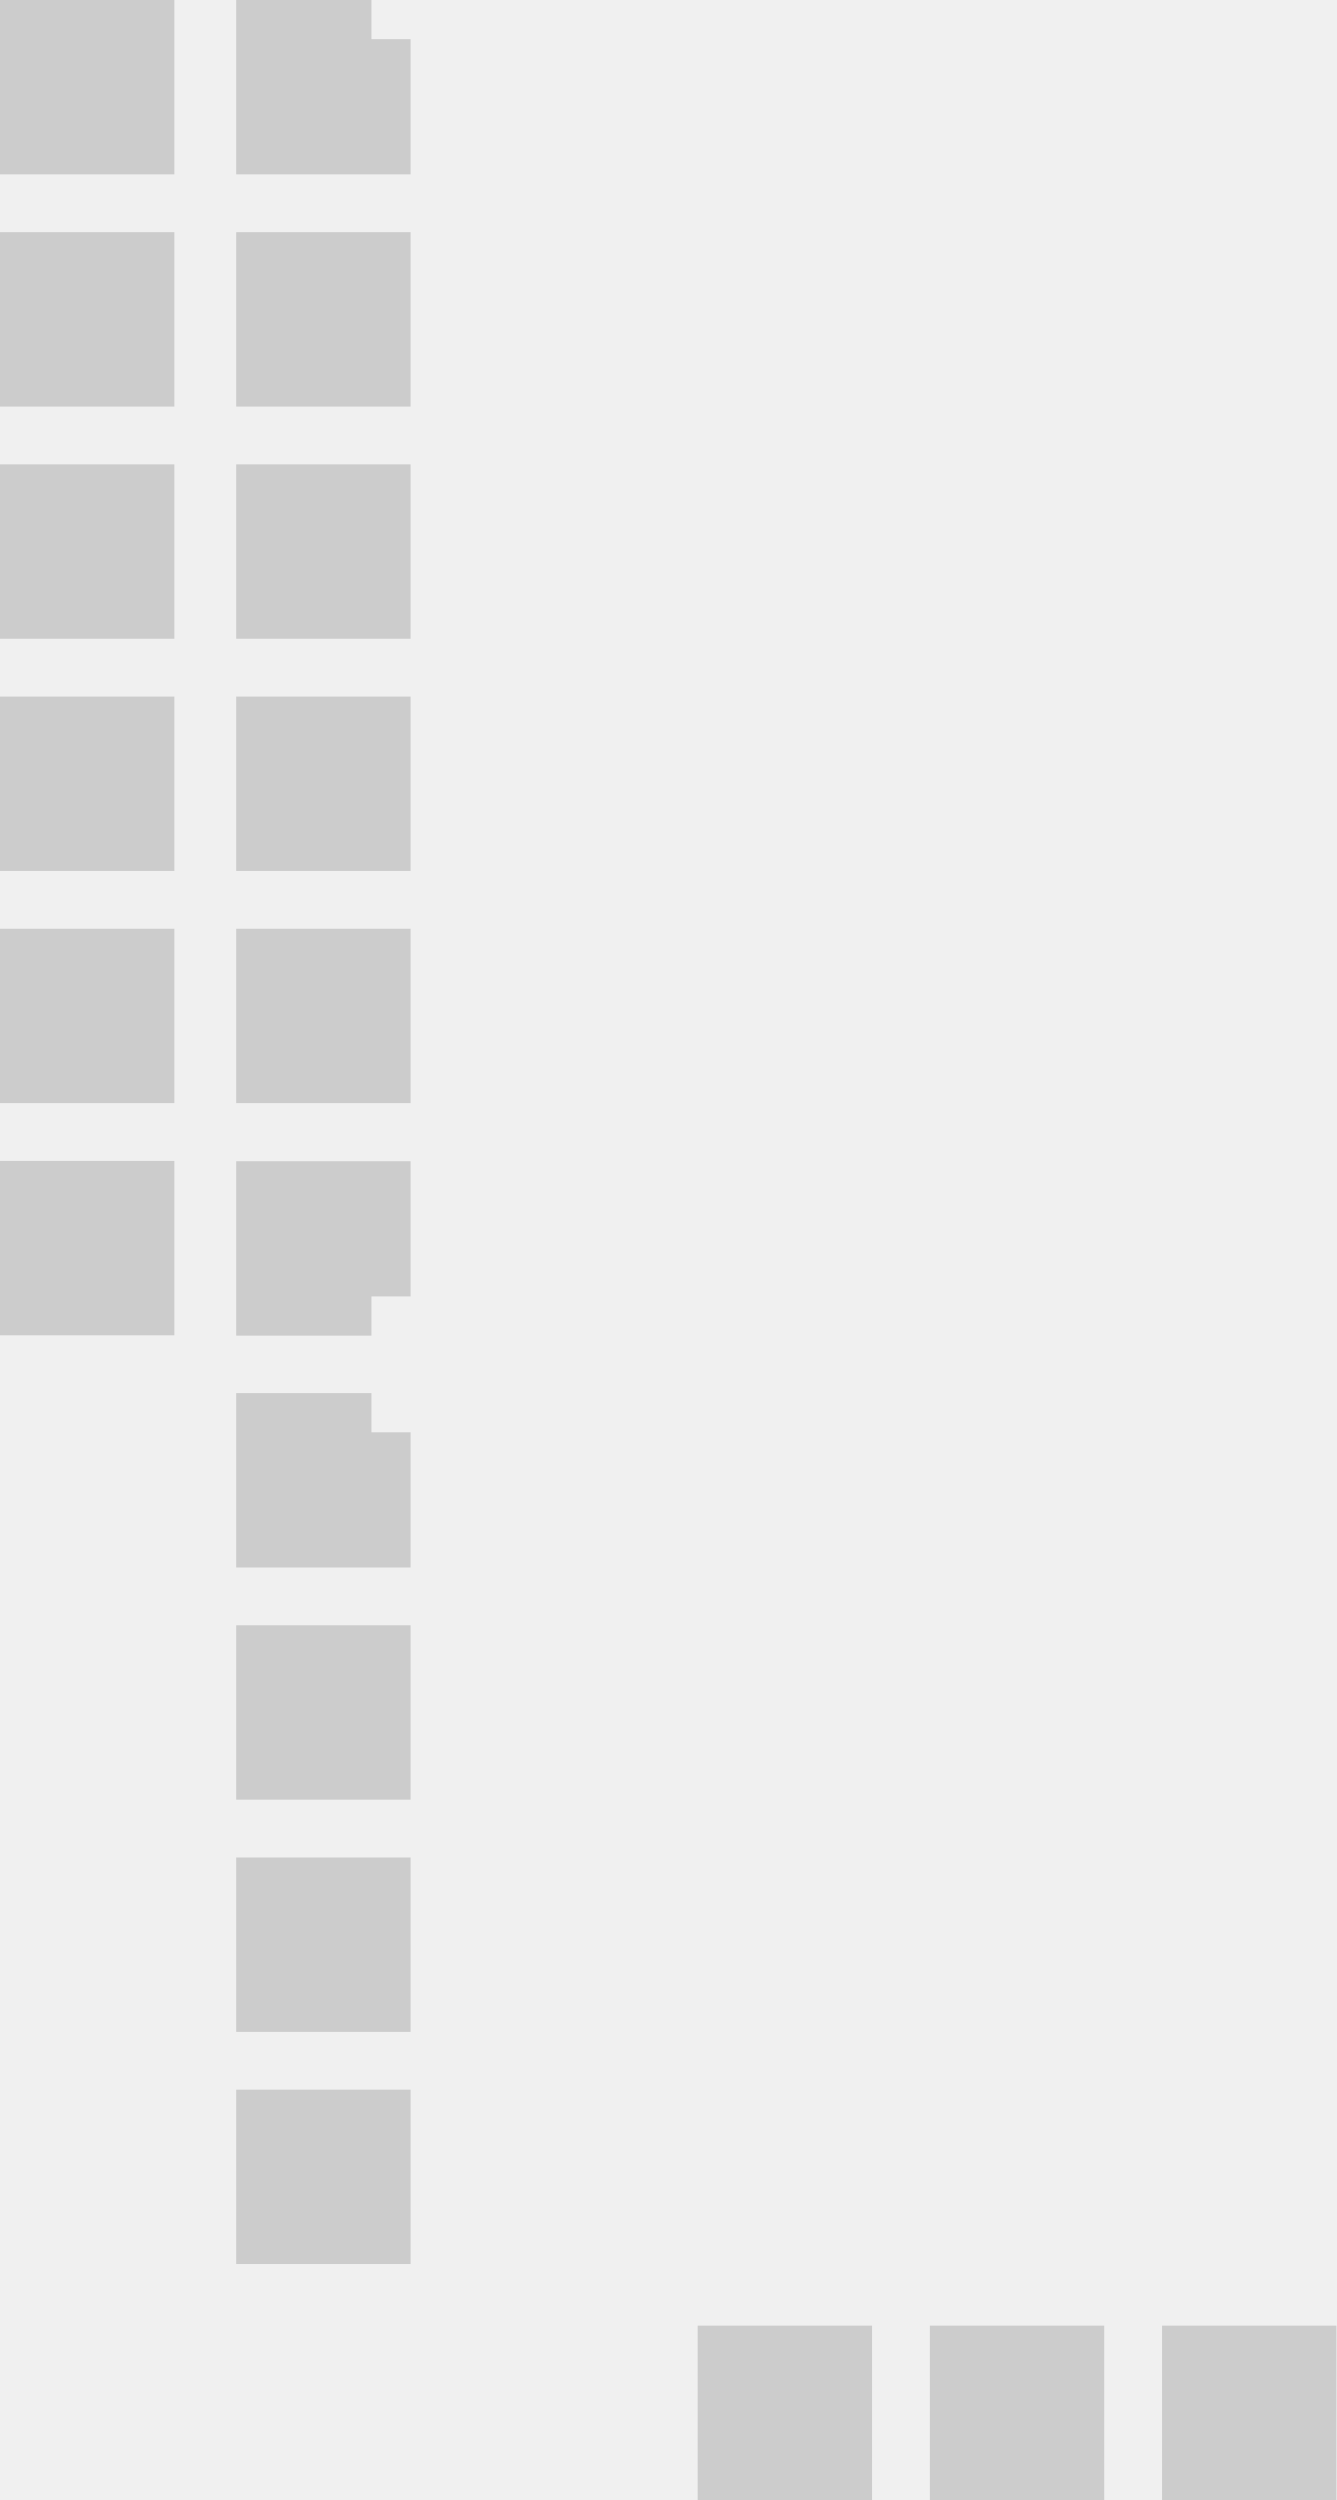
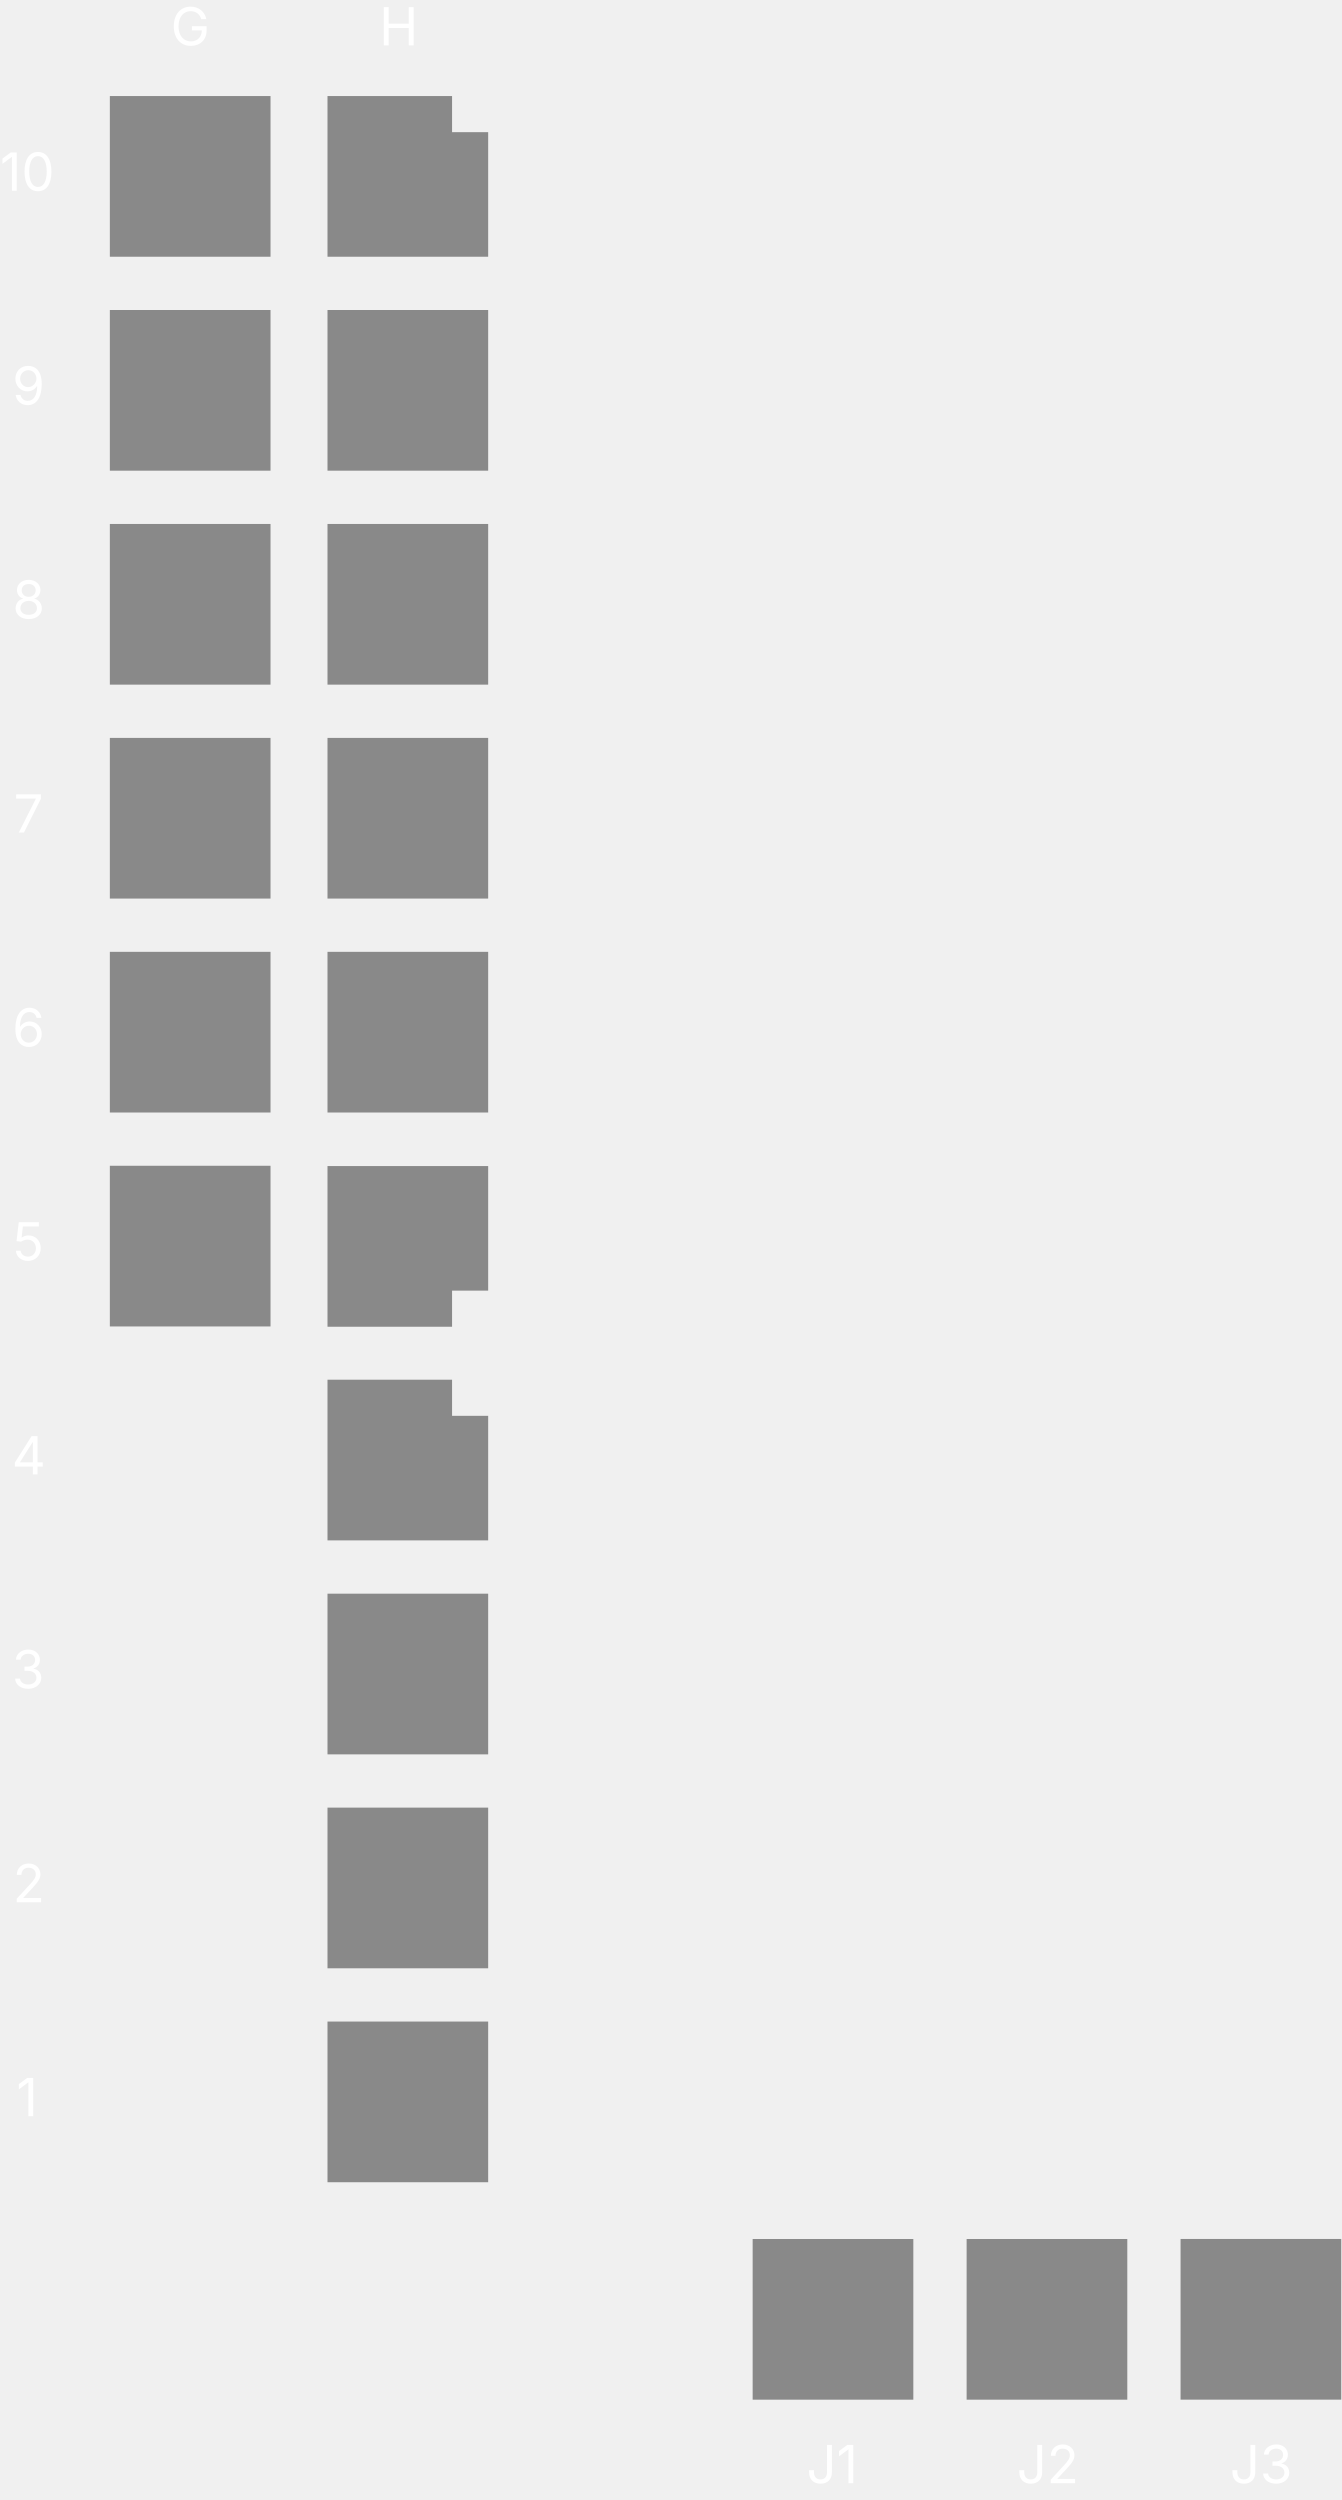
- <svg xmlns="http://www.w3.org/2000/svg" id="Layer_2" data-name="Layer 2" viewBox="0 0 421.51 788.51">
+ <svg xmlns="http://www.w3.org/2000/svg" id="Layer_2" data-name="Layer 2" viewBox="0 0 459.1 855.74">
  <g id="Corridor">
-     <rect id="G10" y="0" width="55" height="55" style="fill: #ccc;" />
-     <rect id="G9" y="73.23" width="55" height="55" style="fill: #ccc;" />
-     <rect id="G8" y="146.46" width="55" height="55" style="fill: #ccc;" />
-     <rect id="G7" y="219.7" width="55" height="55" style="fill: #ccc;" />
-     <rect id="G6" y="292.93" width="55" height="55" style="fill: #ccc;" />
-     <rect id="G5" y="366.16" width="55" height="55" style="fill: #ccc;" />
-     <rect id="H9" x="74.5" y="73.23" width="55" height="55" style="fill: #ccc;" />
-     <rect id="H8" x="74.5" y="146.46" width="55" height="55" style="fill: #ccc;" />
-     <rect id="H7" x="74.5" y="219.7" width="55" height="55" style="fill: #ccc;" />
-     <rect id="H6" x="74.5" y="292.93" width="55" height="55" style="fill: #ccc;" />
-     <rect id="H3" x="74.5" y="512.62" width="55" height="55" style="fill: #ccc;" />
-     <rect id="H2" x="74.5" y="585.86" width="55" height="55" style="fill: #ccc;" />
-     <rect id="H1" x="74.5" y="659.09" width="55" height="55" style="fill: #ccc;" />
-     <rect id="J3" x="366.51" y="733.51" width="55" height="55" transform="translate(1155.02 367.01) rotate(90)" style="fill: #ccc;" />
-     <rect id="J2" x="293.27" y="733.51" width="55" height="55" transform="translate(1081.79 440.24) rotate(90)" style="fill: #ccc;" />
-     <rect id="J1" x="220.04" y="733.51" width="55" height="55" transform="translate(1008.56 513.47) rotate(90)" style="fill: #ccc;" />
-     <polygon id="H5" points="129.5 366.26 129.5 408.9 117.15 408.9 117.15 421.26 74.5 421.26 74.5 366.26 129.5 366.26" style="fill: #ccc;" />
-     <polygon id="H4" points="117.15 439.39 117.15 451.75 129.5 451.75 129.5 494.39 74.5 494.39 74.5 439.39 117.15 439.39" style="fill: #ccc;" />
-     <polygon id="H10" points="117.15 0 117.15 12.36 129.5 12.36 129.5 55 74.5 55 74.5 0 117.15 0" style="fill: #ccc;" />
+     <text transform="translate(58.41 15.54)" style="fill: #fff; font-family: Inter-Regular, Inter; font-size: 18px;">
+       <tspan x="0" y="0">G</tspan>
+     </text>
+     <text transform="translate(129.79 15.54)" style="fill: #fff; font-family: Inter-Regular, Inter; font-size: 18px;">
+       <tspan x="0" y="0">H</tspan>
+     </text>
+     <rect id="G10" x="37.6" y="32.88" width="55" height="55" style="fill: #898989;" />
+     <rect id="G9" x="37.6" y="106.11" width="55" height="55" style="fill: #898989;" />
+     <rect id="G8" x="37.6" y="179.35" width="55" height="55" style="fill: #898989;" />
+     <rect id="G7" x="37.6" y="252.58" width="55" height="55" style="fill: #898989;" />
+     <rect id="G6" x="37.6" y="325.81" width="55" height="55" style="fill: #898989;" />
+     <rect id="G5" x="37.6" y="399.04" width="55" height="55" style="fill: #898989;" />
+     <rect id="H9" x="112.1" y="106.11" width="55" height="55" style="fill: #898989;" />
+     <rect id="H8" x="112.1" y="179.35" width="55" height="55" style="fill: #898989;" />
+     <rect id="H7" x="112.1" y="252.58" width="55" height="55" style="fill: #898989;" />
+     <rect id="H6" x="112.1" y="325.81" width="55" height="55" style="fill: #898989;" />
+     <rect id="H3" x="112.1" y="545.51" width="55" height="55" style="fill: #898989;" />
+     <rect id="H2" x="112.1" y="618.74" width="55" height="55" style="fill: #898989;" />
+     <rect id="H1" x="112.1" y="691.97" width="55" height="55" style="fill: #898989;" />
+     <rect id="J3" x="404.1" y="766.4" width="55" height="55" transform="translate(1225.5 362.29) rotate(90)" style="fill: #898989;" />
+     <rect id="J2" x="330.87" y="766.4" width="55" height="55" transform="translate(1152.27 435.53) rotate(90)" style="fill: #898989;" />
+     <rect id="J1" x="257.64" y="766.4" width="55" height="55" transform="translate(1079.03 508.76) rotate(90)" style="fill: #898989;" />
+     <polygon id="H5" points="167.1 399.14 167.1 441.78 154.74 441.78 154.74 454.14 112.1 454.14 112.1 399.14 167.1 399.14" style="fill: #898989;" />
+     <polygon id="H4" points="154.74 472.27 154.74 484.63 167.1 484.63 167.1 527.27 112.1 527.27 112.1 472.27 154.74 472.27" style="fill: #898989;" />
+     <polygon id="H10" points="154.74 32.88 154.74 45.24 167.1 45.24 167.1 87.88 112.1 87.88 112.1 32.88 154.74 32.88" style="fill: #898989;" />
+     <text transform="translate(0 65.28)" style="fill: #fff; font-family: Inter-Regular, Inter; font-size: 18px;">
+       <tspan x="0" y="0">10</tspan>
+     </text>
+     <text transform="translate(4.19 138.51)" style="fill: #fff; font-family: Inter-Regular, Inter; font-size: 18px;">
+       <tspan x="0" y="0">9</tspan>
+     </text>
+     <text transform="translate(4.26 211.74)" style="fill: #fff; font-family: Inter-Regular, Inter; font-size: 18px;">
+       <tspan x="0" y="0">8</tspan>
+     </text>
+     <text transform="translate(4.67 284.98)" style="fill: #fff; font-family: Inter-Regular, Inter; font-size: 18px;">
+       <tspan x="0" y="0">7</tspan>
+     </text>
+     <text transform="translate(4.19 358.21)" style="fill: #fff; font-family: Inter-Regular, Inter; font-size: 18px;">
+       <tspan x="0" y="0">6</tspan>
+     </text>
+     <text transform="translate(4.33 431.44)" style="fill: #fff; font-family: Inter-Regular, Inter; font-size: 18px;">
+       <tspan x="0" y="0">5</tspan>
+     </text>
+     <text transform="translate(4.03 504.67)" style="fill: #fff; font-family: Inter-Regular, Inter; font-size: 18px;">
+       <tspan x="0" y="0">4</tspan>
+     </text>
+     <text transform="translate(4.08 577.9)" style="fill: #fff; font-family: Inter-Regular, Inter; font-size: 18px;">
+       <tspan x="0" y="0">3</tspan>
+     </text>
+     <text transform="translate(4.36 651.14)" style="fill: #fff; font-family: Inter-Regular, Inter; font-size: 18px;">
+       <tspan x="0" y="0">2</tspan>
+     </text>
+     <text transform="translate(5.62 724.37)" style="fill: #fff; font-family: Inter-Regular, Inter; font-size: 18px;">
+       <tspan x="0" y="0">1</tspan>
+     </text>
+     <text transform="translate(276.07 849.99)" style="fill: #fff; font-family: Inter-Regular, Inter; font-size: 18px;">
+       <tspan x="0" y="0">J1</tspan>
+     </text>
+     <text transform="translate(348.04 849.99)" style="fill: #fff; font-family: Inter-Regular, Inter; font-size: 18px;">
+       <tspan x="0" y="0">J2</tspan>
+     </text>
+     <text transform="translate(420.99 849.99)" style="fill: #fff; font-family: Inter-Regular, Inter; font-size: 18px;">
+       <tspan x="0" y="0">J3</tspan>
+     </text>
  </g>
</svg>
